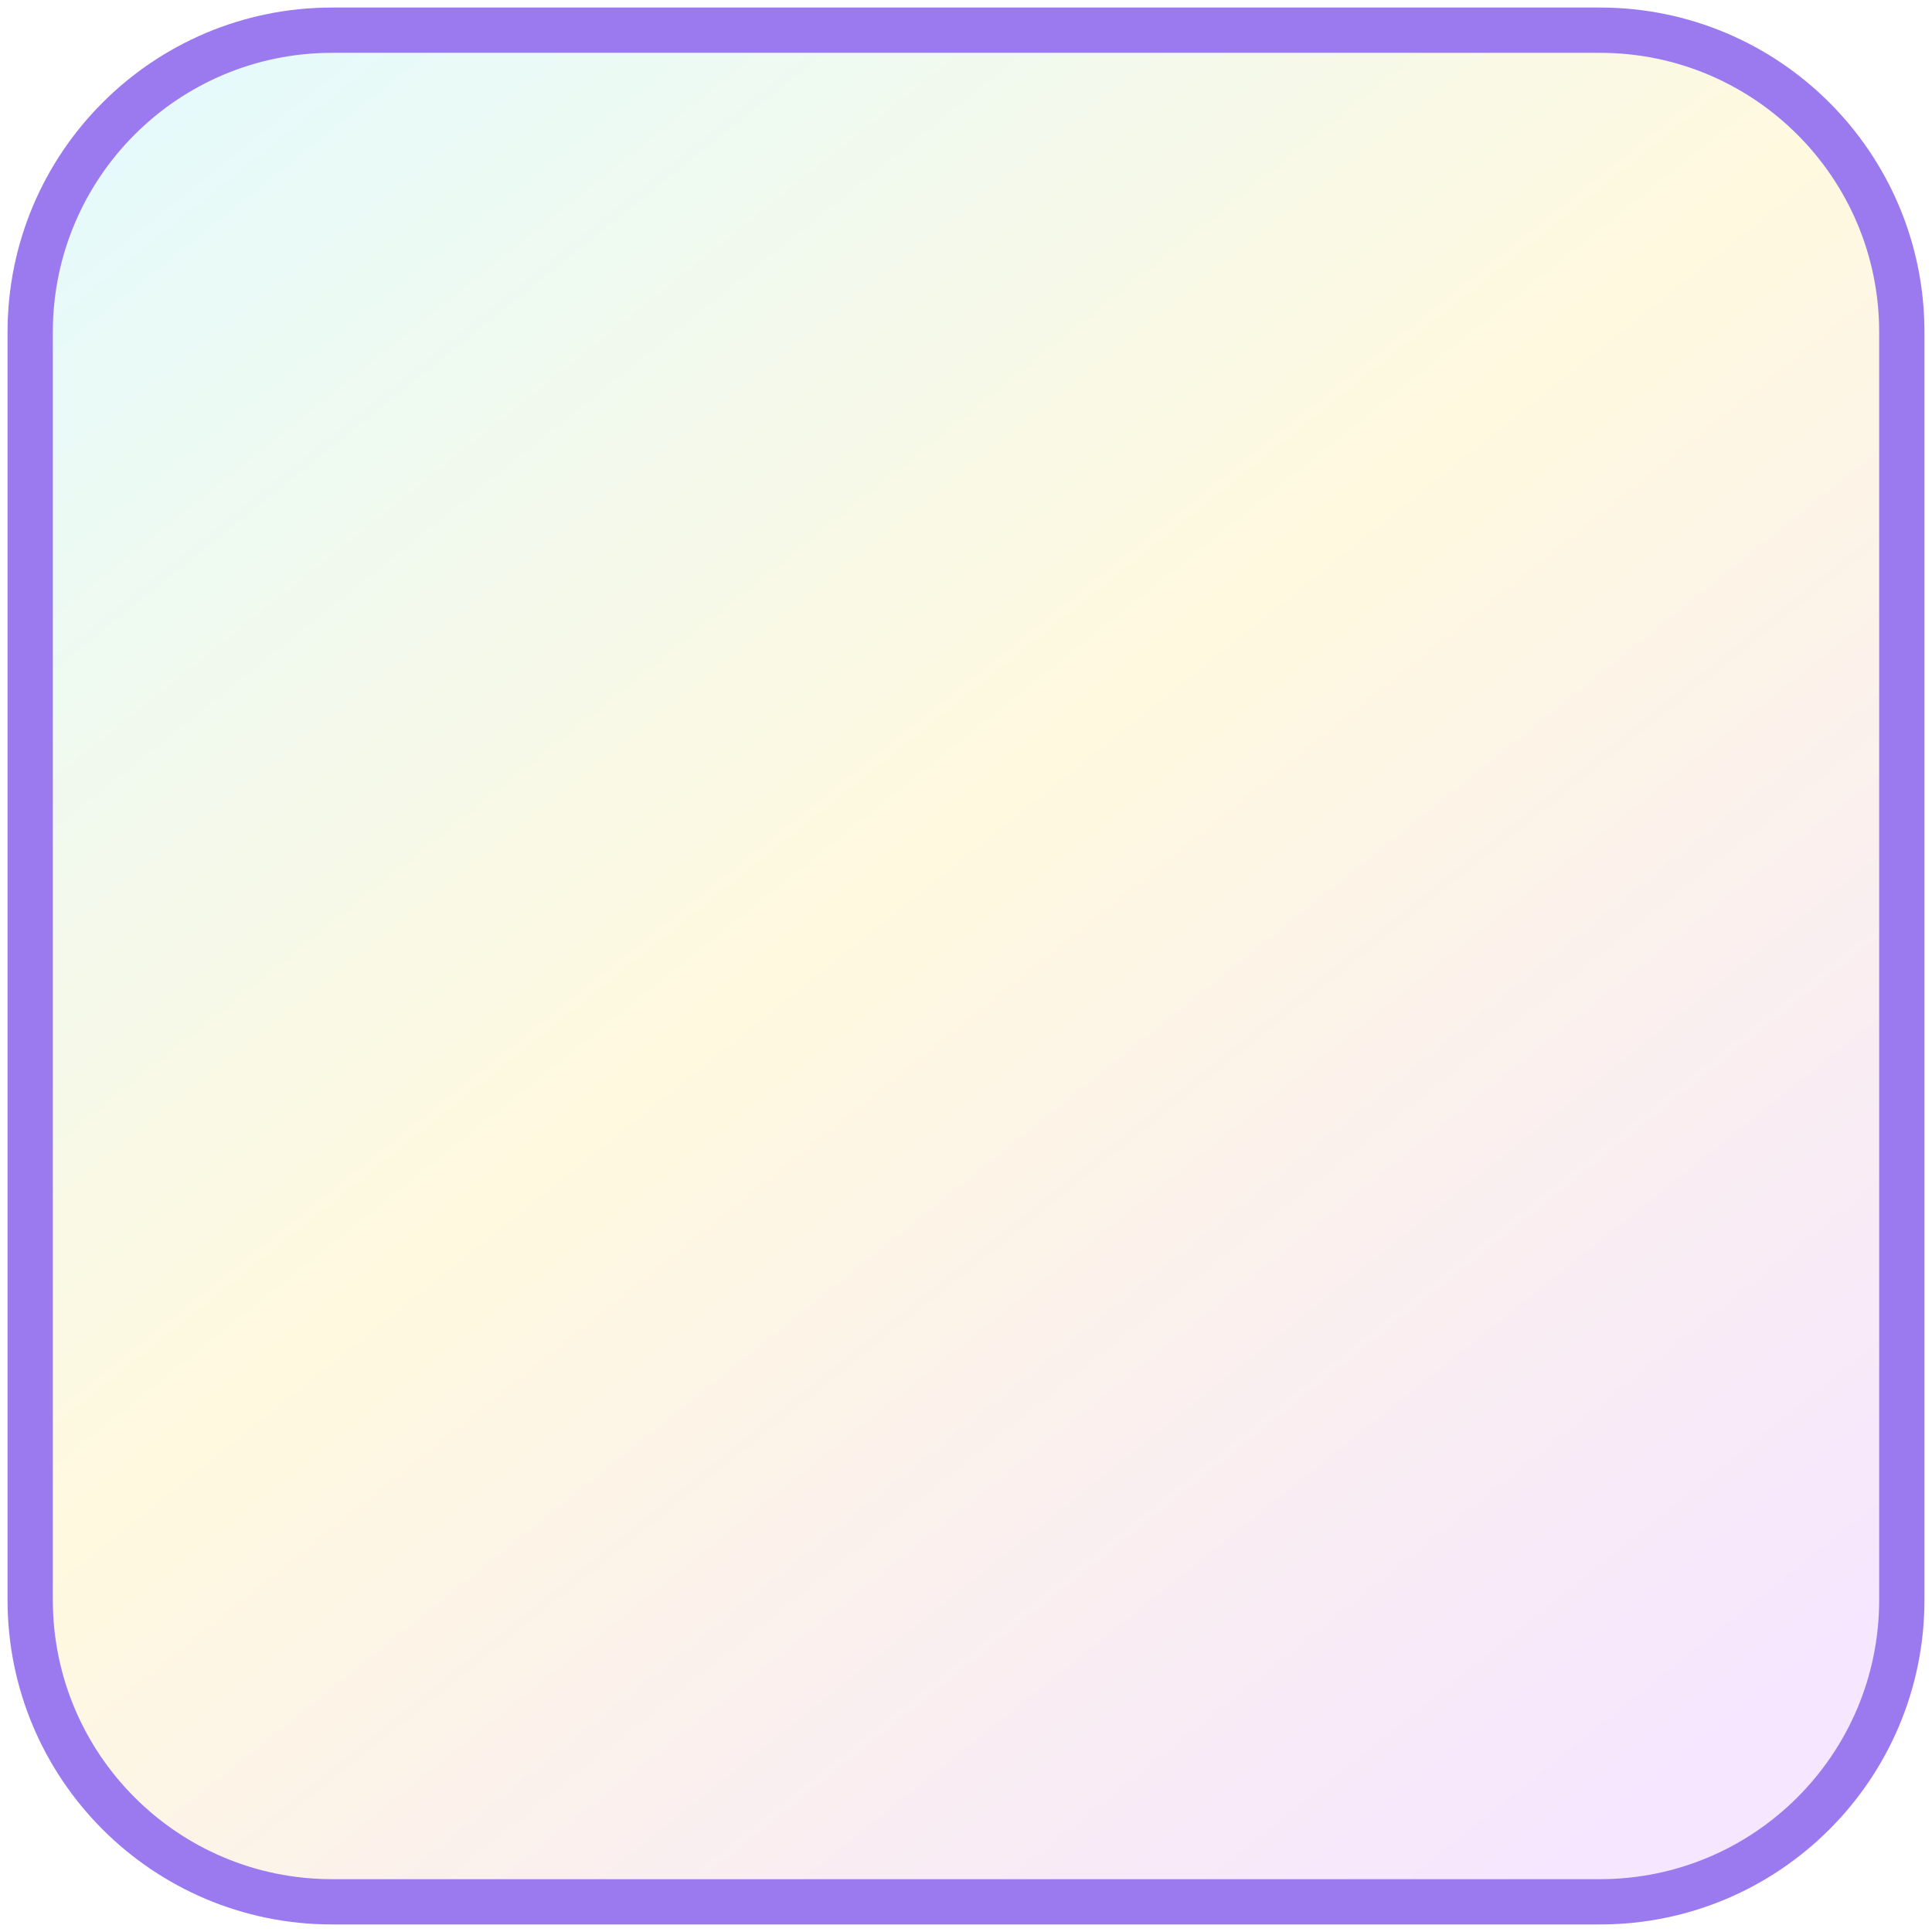
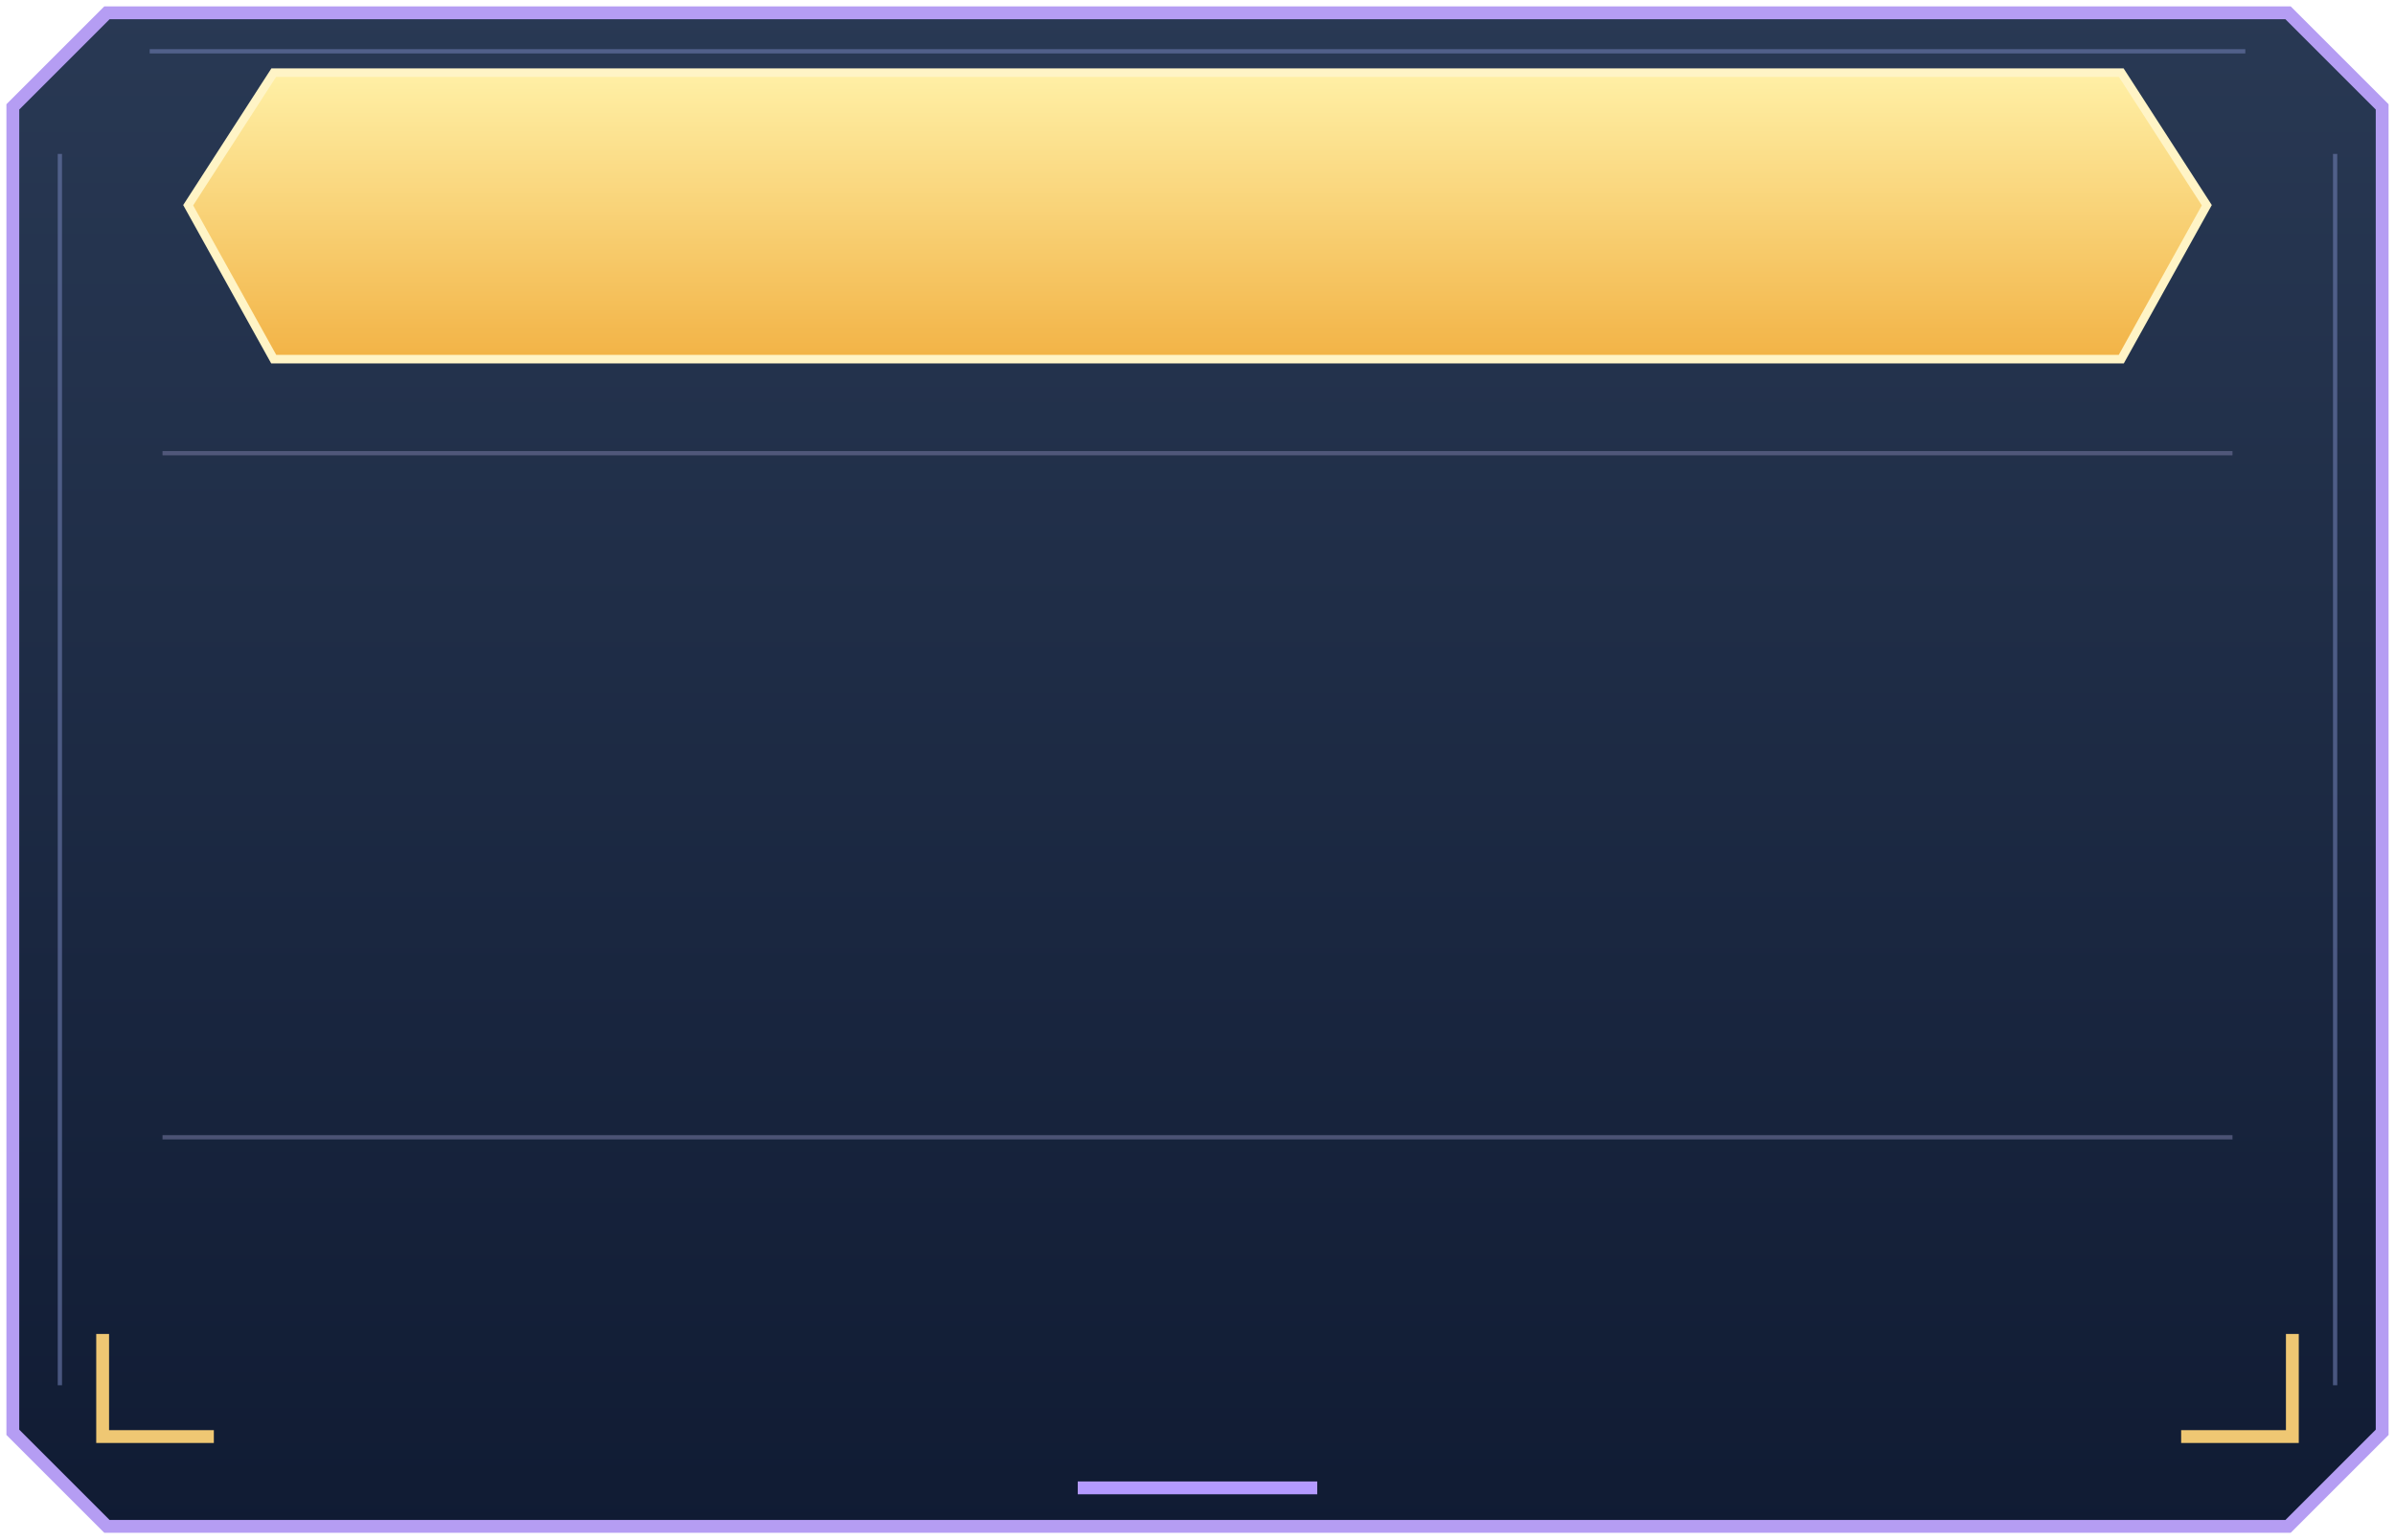
- <svg xmlns="http://www.w3.org/2000/svg" width="128" height="128">
+ <svg xmlns="http://www.w3.org/2000/svg" width="1120" height="720" viewBox="0 0 560 360">
  <defs>
-     <linearGradient id="p" x2=".8" y2="1">
-       <stop stop-color="#e2faff" />
-       <stop offset=".5" stop-color="#fff9df" />
-       <stop offset="1" stop-color="#f6e6ff" />
+     <linearGradient id="body" x2="0" y2="1">
+       <stop stop-color="#293954" />
+       <stop offset="1" stop-color="#101b33" />
+     </linearGradient>
+     <linearGradient id="gold" x2="0" y2="1">
+       <stop stop-color="#fff0a6" />
+       <stop offset="1" stop-color="#f2b346" />
    </linearGradient>
  </defs>
-   <rect x="2" y="2" width="124" height="124" rx="20" fill="url(#p)" stroke="#9b79ee" stroke-width="3" />
+   <path d="M25 3H535L557 25V335L535 357H25L3 335V25Z" fill="url(#body)" stroke="#b59df3" stroke-width="3" />
+   <path d="M35 12H525M14 36V324M546 36V324" fill="none" stroke="#6c7baf" stroke-opacity=".6" />
+   <path d="M64 17H496L516 48 496 84H64L44 48Z" fill="url(#gold)" stroke="#fff4c6" stroke-width="2" />
+   <path d="M38 106H522M38 266H522" stroke="#6f729a" stroke-opacity=".6" />
+   <path d="M24 312L24 336H50M536 312V336H510" fill="none" stroke="#efc773" stroke-width="3" />
+   <path d="M252.0 348H308.0" stroke="#b49aff" stroke-width="3" />
</svg>
